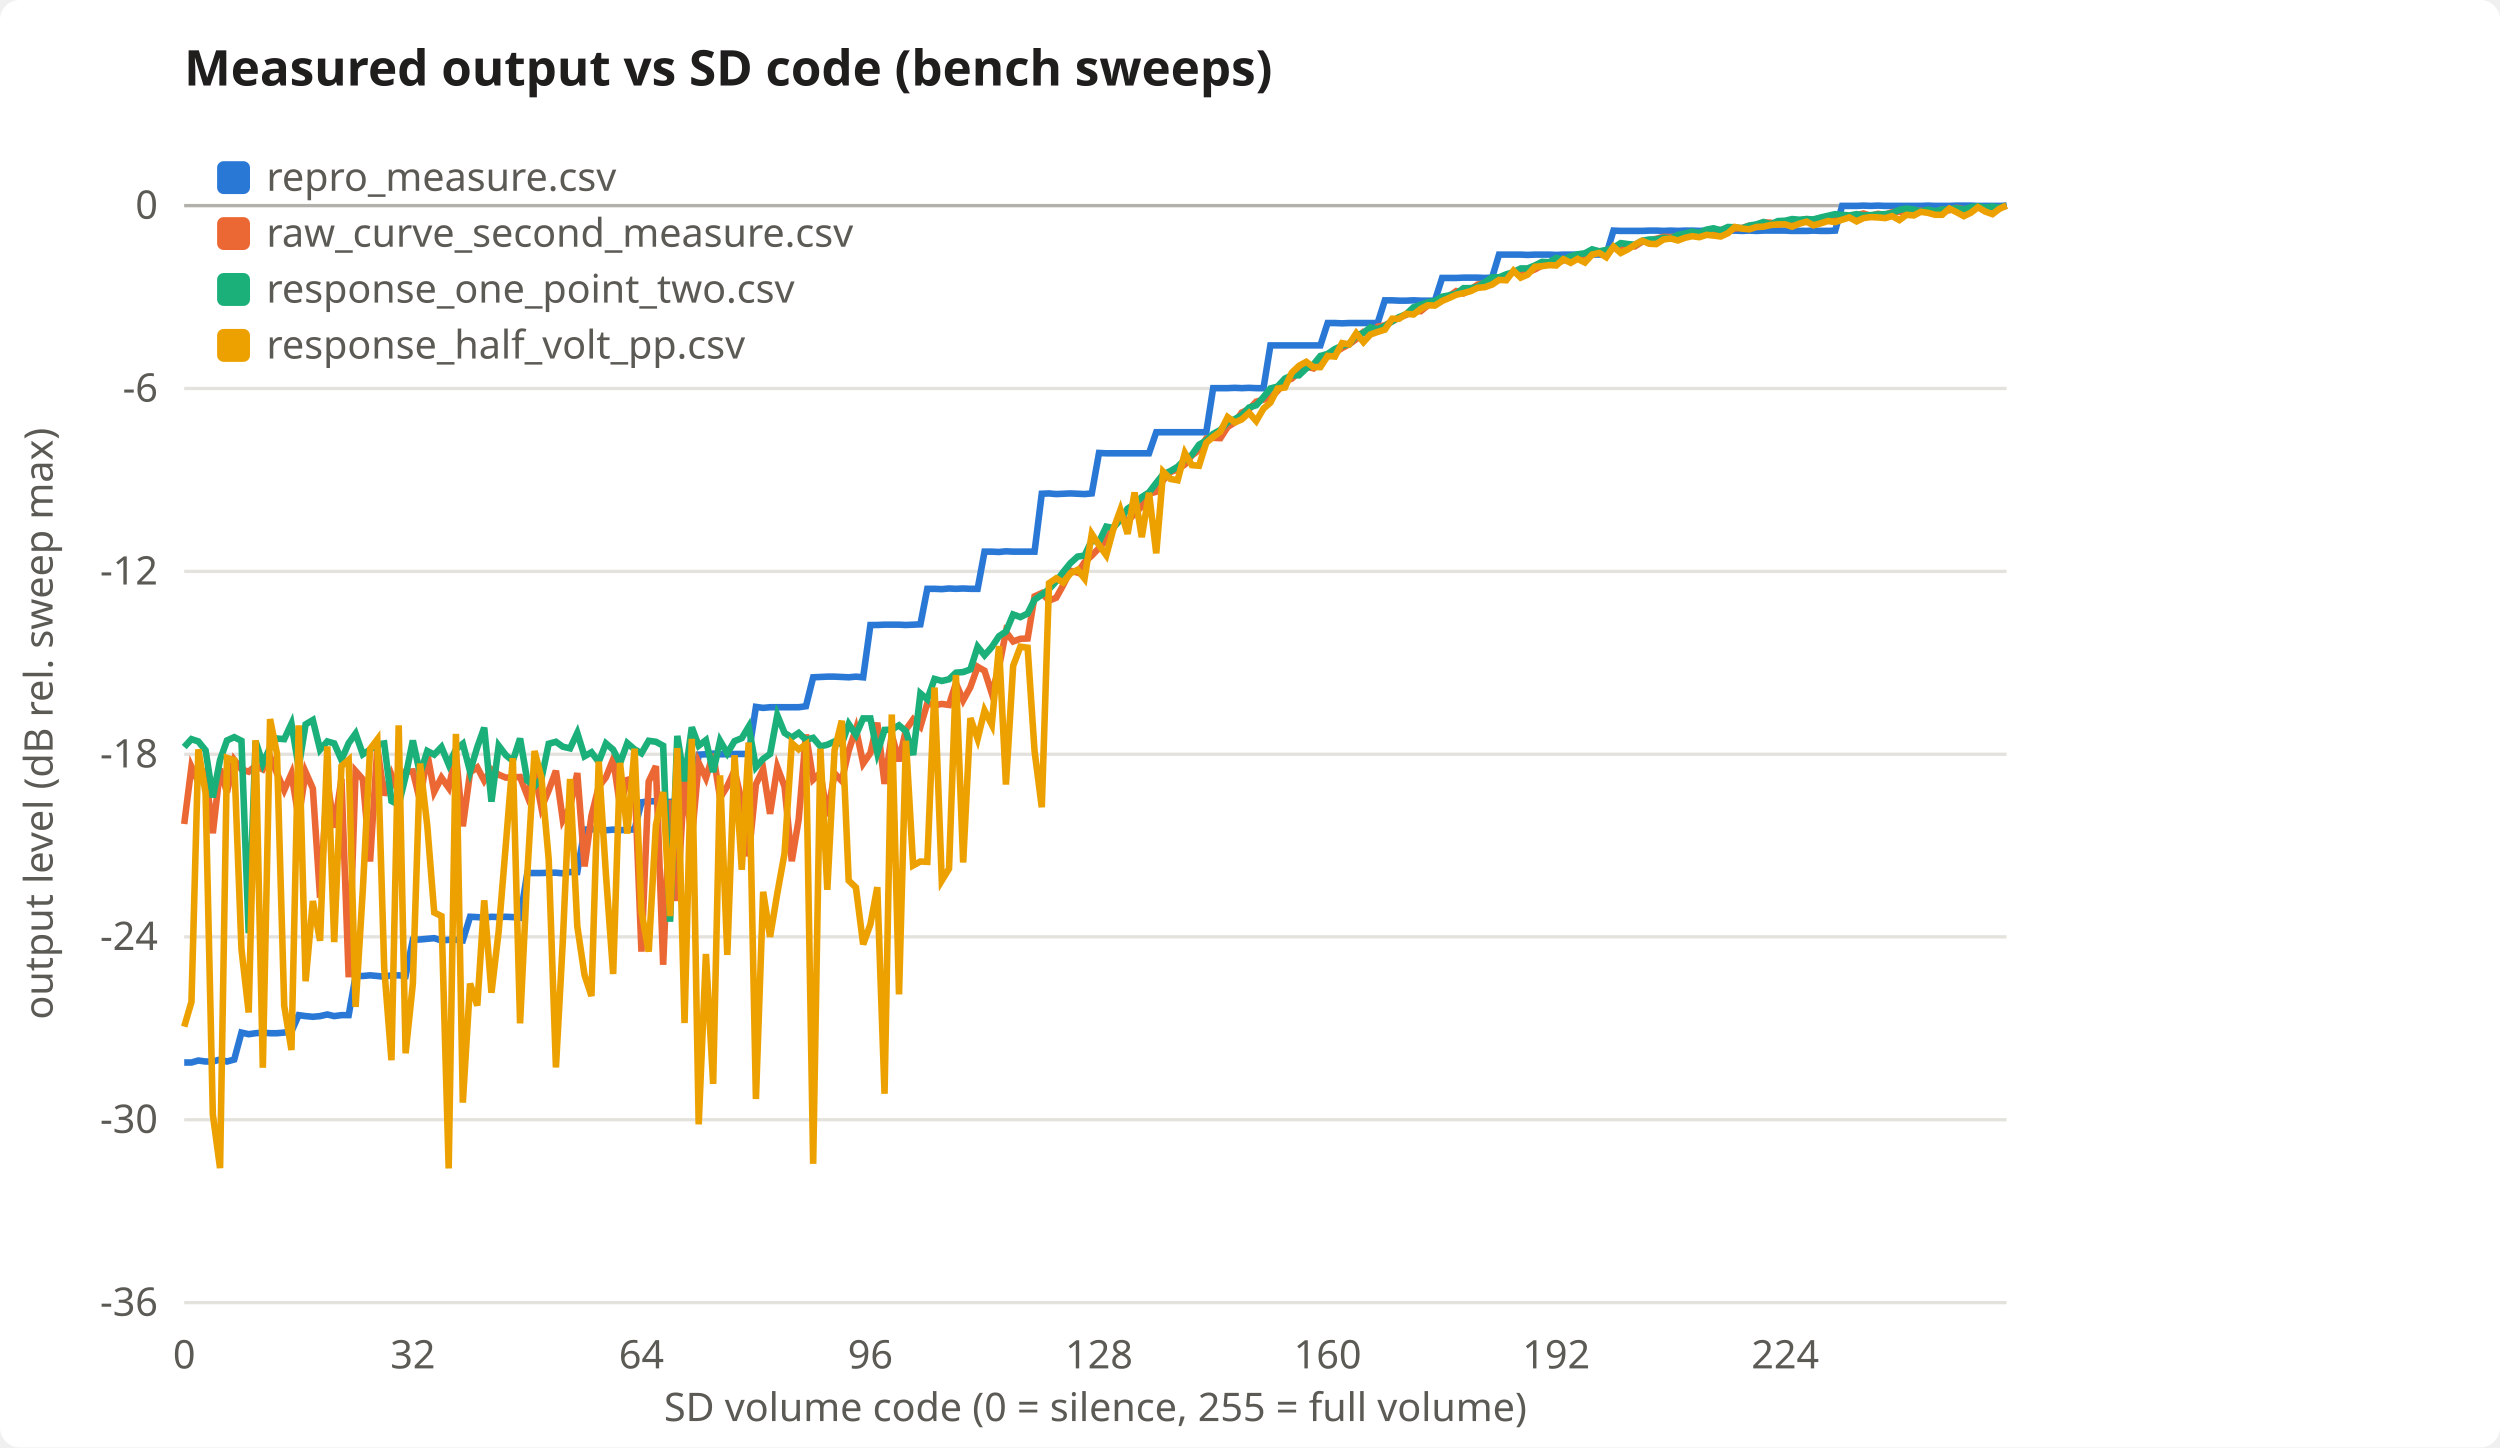
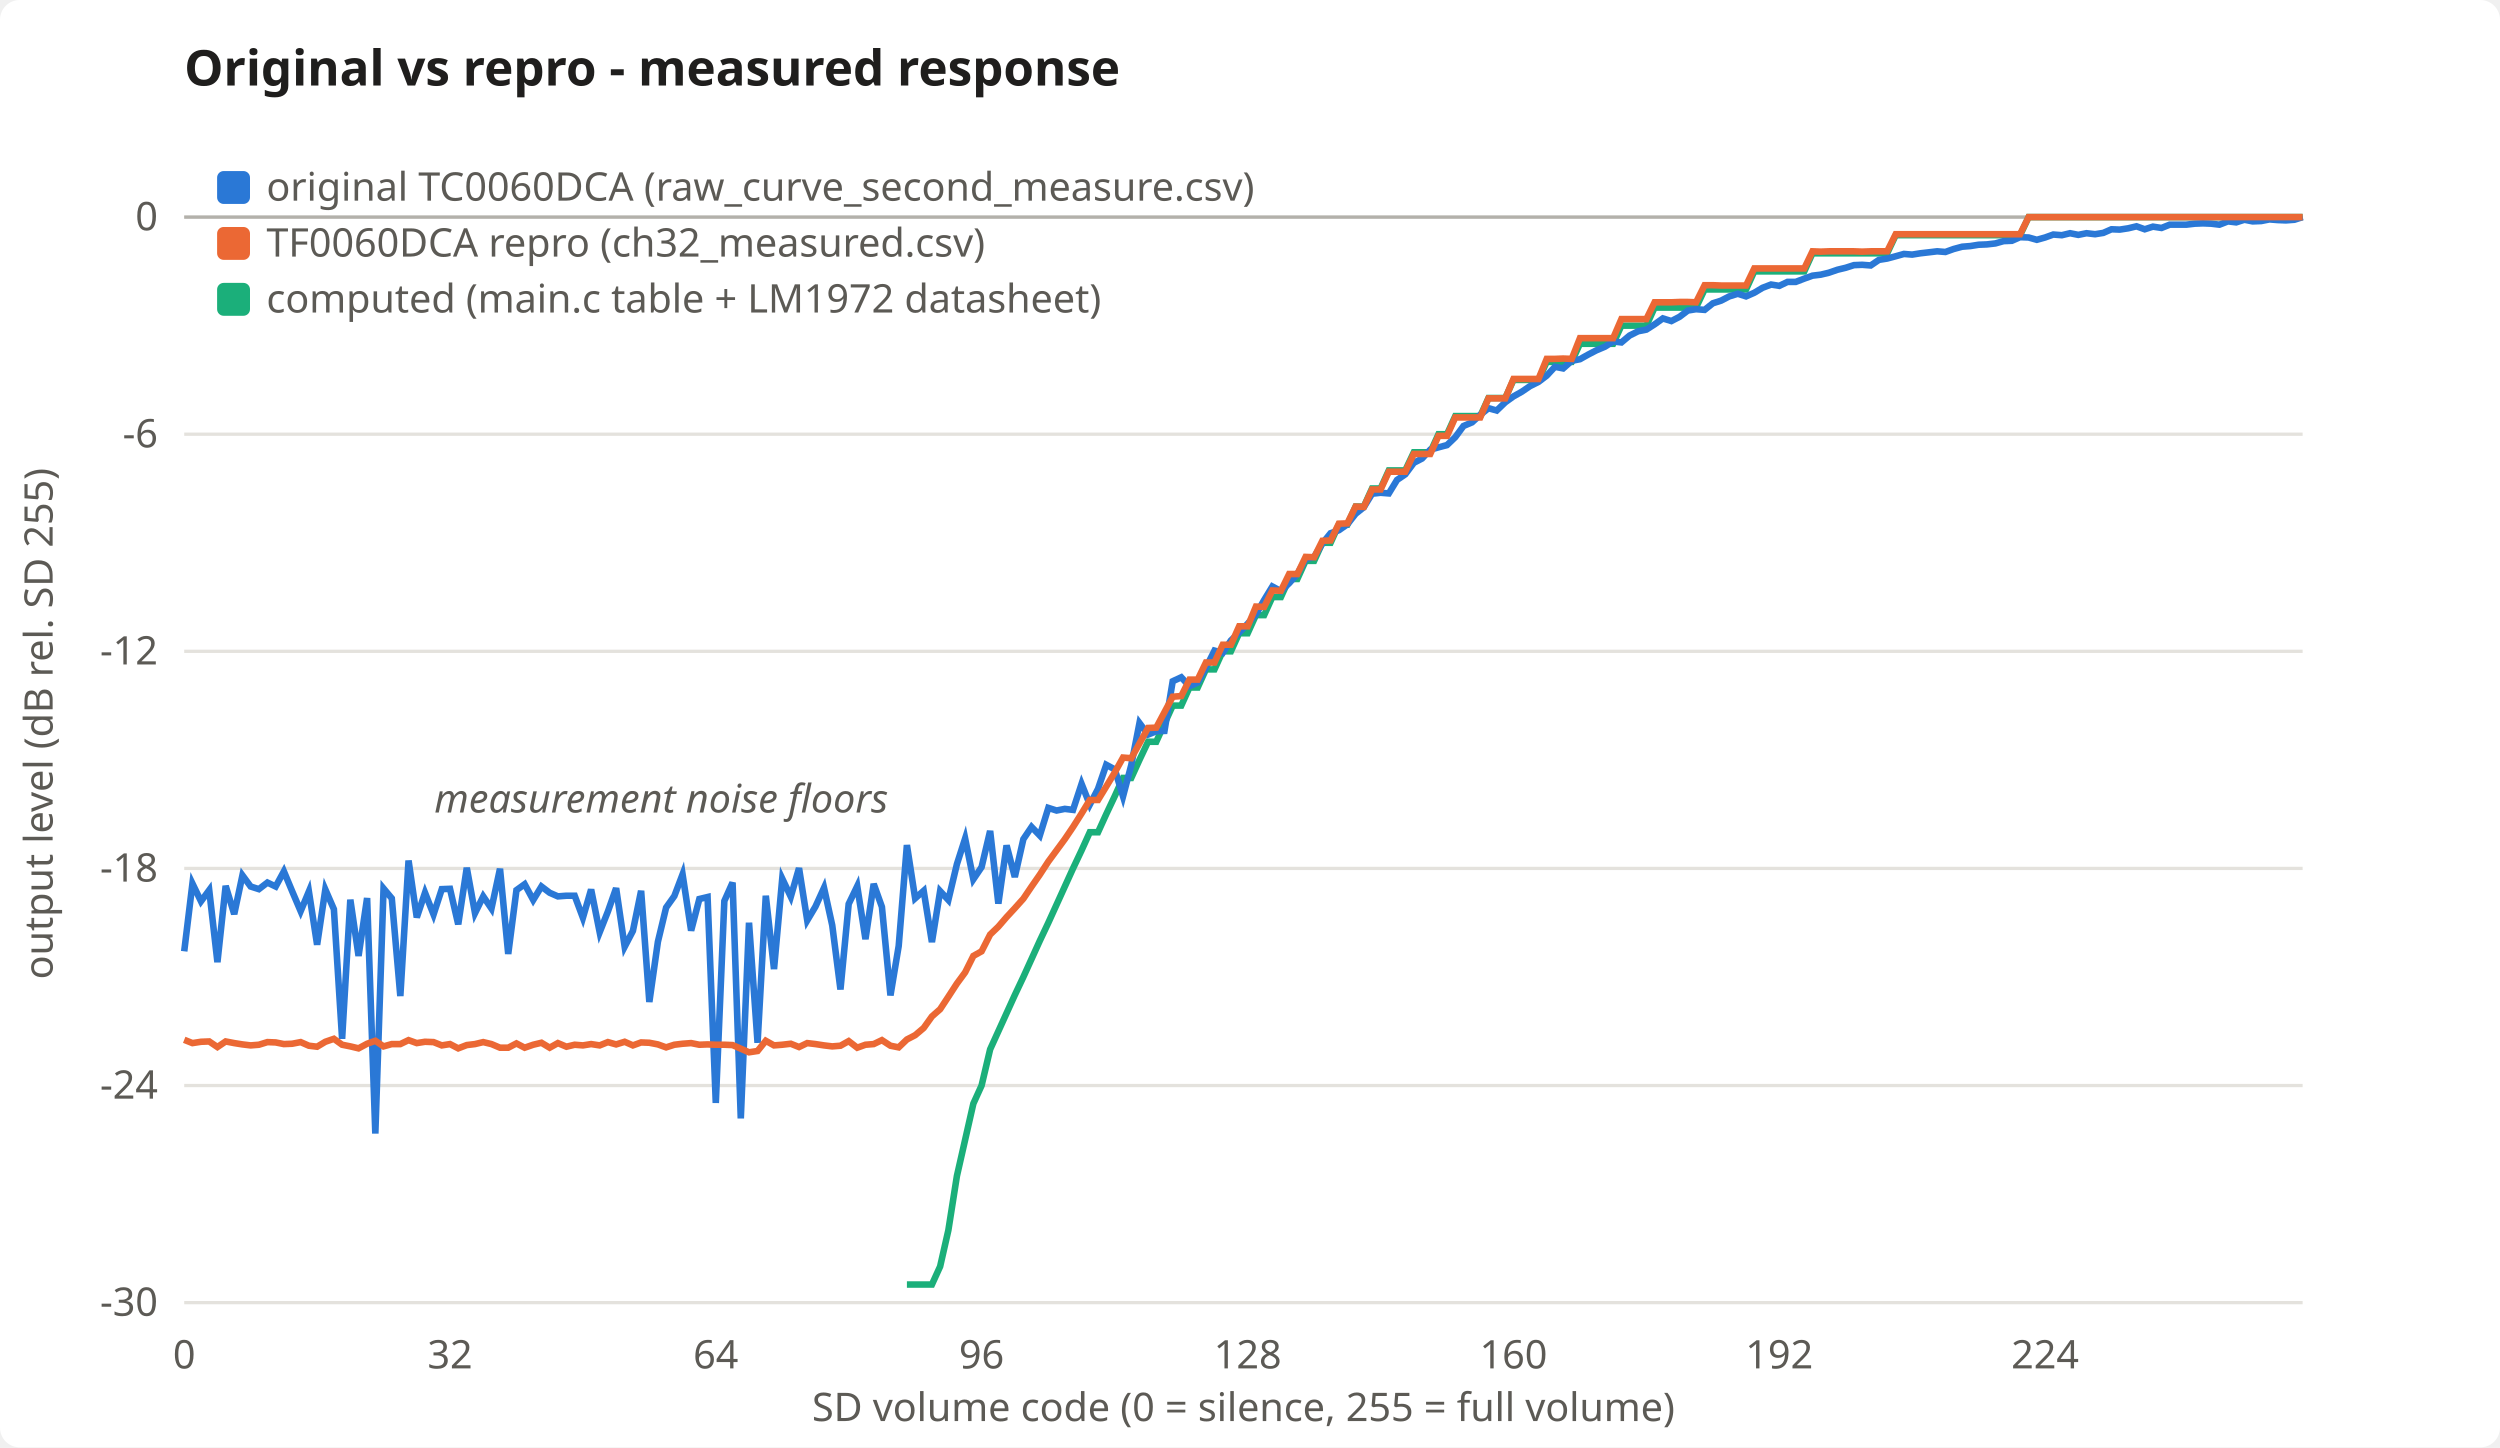
- <svg xmlns="http://www.w3.org/2000/svg" width="760" height="440" viewBox="0 0 760 440" role="img" aria-label="Measured output level versus SD volume code for four bench sweeps, each normalized to its own maximum">
+ <svg xmlns="http://www.w3.org/2000/svg" width="760" height="440" viewBox="0 0 760 440" role="img" aria-label="Original TC0060DCA and TF0060DCA repro measured responses versus SD code, with the computed firmware curve for reference">
  <style>
 .bg{fill:#ffffff} .t1{fill:#1f1e1d;font:600 15px system-ui,sans-serif}
 .t2{fill:#5c5a55;font:12px system-ui,sans-serif} .t3{fill:#5c5a55;font:italic 12px system-ui,sans-serif}
 .g{stroke:#e4e2dd;stroke-width:1} .ax{stroke:#b3b1ab;stroke-width:1}
-  .s1{stroke:#2a78d6} .s2{stroke:#eb6834} .s3{stroke:#1baf7a} .s4{stroke:#eda100}
-  .l1{fill:#2a78d6} .l2{fill:#eb6834} .l3{fill:#1baf7a} .l4{fill:#eda100}
-  .dl{font:600 12px system-ui,sans-serif}
+  .s1{stroke:#2a78d6} .s2{stroke:#eb6834} .s3{stroke:#1baf7a}
+  .l1{fill:#2a78d6} .l2{fill:#eb6834} .l3{fill:#1baf7a}
 @media (prefers-color-scheme: dark){
  .bg{fill:#1a1a19} .t1{fill:#ffffff} .t2,.t3{fill:#c3c2b7}
  .g{stroke:#33322f} .ax{stroke:#5c5a55}
-   .s1{stroke:#3987e5} .s2{stroke:#d95926} .s3{stroke:#199e70} .s4{stroke:#c98500}
-   .l1{fill:#3987e5} .l2{fill:#d95926} .l3{fill:#199e70} .l4{fill:#c98500}
+   .s1{stroke:#3987e5} .s2{stroke:#d95926} .s3{stroke:#199e70}
+   .l1{fill:#3987e5} .l2{fill:#d95926} .l3{fill:#199e70}
 }
</style>
  <rect class="bg" width="760" height="440" rx="6" />
-   <text class="t1" x="56" y="26">Measured output vs SD code (bench sweeps)</text>
-   <line class="g" x1="56" x2="610" y1="62.5" y2="62.5" />
-   <line class="g" x1="56" x2="610" y1="118.1" y2="118.1" />
-   <line class="g" x1="56" x2="610" y1="173.7" y2="173.7" />
-   <line class="g" x1="56" x2="610" y1="229.3" y2="229.3" />
-   <line class="g" x1="56" x2="610" y1="284.8" y2="284.8" />
-   <line class="g" x1="56" x2="610" y1="340.4" y2="340.4" />
-   <line class="g" x1="56" x2="610" y1="396.0" y2="396.0" />
-   <line class="ax" x1="56" x2="610" y1="62.5" y2="62.5" />
-   <text class="t2" x="48" y="66.5" text-anchor="end">0</text>
-   <text class="t2" x="48" y="122.1" text-anchor="end">-6</text>
-   <text class="t2" x="48" y="177.7" text-anchor="end">-12</text>
-   <text class="t2" x="48" y="233.3" text-anchor="end">-18</text>
-   <text class="t2" x="48" y="288.8" text-anchor="end">-24</text>
-   <text class="t2" x="48" y="344.4" text-anchor="end">-30</text>
-   <text class="t2" x="48" y="400.0" text-anchor="end">-36</text>
+   <text class="t1" x="56" y="26">Original vs repro - measured response</text>
+   <line class="g" x1="56" x2="700" y1="66.0" y2="66.0" />
+   <line class="g" x1="56" x2="700" y1="132.0" y2="132.0" />
+   <line class="g" x1="56" x2="700" y1="198.0" y2="198.0" />
+   <line class="g" x1="56" x2="700" y1="264.0" y2="264.0" />
+   <line class="g" x1="56" x2="700" y1="330.0" y2="330.0" />
+   <line class="g" x1="56" x2="700" y1="396.0" y2="396.0" />
+   <line class="ax" x1="56" x2="700" y1="66.0" y2="66.0" />
+   <text class="t2" x="48" y="70.0" text-anchor="end">0</text>
+   <text class="t2" x="48" y="136.0" text-anchor="end">-6</text>
+   <text class="t2" x="48" y="202.0" text-anchor="end">-12</text>
+   <text class="t2" x="48" y="268.0" text-anchor="end">-18</text>
+   <text class="t2" x="48" y="334.0" text-anchor="end">-24</text>
+   <text class="t2" x="48" y="400.0" text-anchor="end">-30</text>
  <text class="t2" x="56.0" y="416" text-anchor="middle">0</text>
-   <text class="t2" x="125.5" y="416" text-anchor="middle">32</text>
-   <text class="t2" x="195.0" y="416" text-anchor="middle">64</text>
-   <text class="t2" x="264.6" y="416" text-anchor="middle">96</text>
-   <text class="t2" x="334.1" y="416" text-anchor="middle">128</text>
-   <text class="t2" x="403.6" y="416" text-anchor="middle">160</text>
-   <text class="t2" x="473.1" y="416" text-anchor="middle">192</text>
-   <text class="t2" x="542.7" y="416" text-anchor="middle">224</text>
-   <text class="t2" x="333" y="432" text-anchor="middle">SD volume code (0 = silence, 255 = full volume)</text>
-   <text class="t2" transform="rotate(-90 16 220)" x="16" y="220" text-anchor="middle">output level (dB rel. sweep max)</text>
-   <path d="M56.0,323.0 L58.2,323.0 L60.3,322.4 L62.5,322.7 L64.7,322.7 L66.9,322.1 L69.0,322.7 L71.2,322.1 L73.4,313.9 L75.6,314.4 L77.7,314.1 L79.9,313.9 L82.1,314.1 L84.2,314.1 L86.4,313.9 L88.6,313.6 L90.8,308.6 L92.9,308.9 L95.1,309.1 L97.3,308.9 L99.5,308.4 L101.6,308.9 L103.8,308.6 L106.0,308.6 L108.1,296.7 L110.3,296.7 L112.5,296.5 L114.7,296.7 L116.8,296.9 L119.0,296.5 L121.2,296.5 L123.3,296.7 L125.5,285.7 L127.7,285.6 L129.9,285.4 L132.0,285.2 L134.2,285.9 L136.4,285.7 L138.6,285.7 L140.7,285.9 L142.9,278.7 L145.1,278.8 L147.2,279.0 L149.4,278.7 L151.6,278.8 L153.8,278.7 L155.9,278.8 L158.1,279.0 L160.3,265.4 L162.5,265.4 L164.6,265.4 L166.8,265.3 L169.0,265.3 L171.1,265.5 L173.3,265.1 L175.5,265.1 L177.7,252.2 L179.8,252.1 L182.0,252.1 L184.2,252.4 L186.4,252.2 L188.5,252.4 L190.7,252.2 L192.9,252.2 L195.0,243.9 L197.2,243.6 L199.4,243.6 L201.6,243.7 L203.7,243.8 L205.9,243.5 L208.1,243.7 L210.3,243.6 L212.4,229.4 L214.6,229.3 L216.8,229.1 L218.9,229.3 L221.1,229.3 L223.3,229.2 L225.5,229.2 L227.6,229.2 L229.8,214.9 L232.0,215.2 L234.1,215.0 L236.3,215.0 L238.5,215.0 L240.7,215.0 L242.8,215.0 L245.0,214.7 L247.2,205.9 L249.4,205.8 L251.5,205.7 L253.7,205.7 L255.9,205.8 L258.0,205.9 L260.2,205.7 L262.4,205.9 L264.6,190.0 L266.7,190.0 L268.9,189.9 L271.1,189.9 L273.3,189.9 L275.4,190.0 L277.6,189.9 L279.8,189.8 L281.9,179.0 L284.1,179.0 L286.3,179.1 L288.5,178.9 L290.6,179.0 L292.8,178.9 L295.0,179.0 L297.2,179.0 L299.3,167.7 L301.5,167.7 L303.7,167.8 L305.8,167.6 L308.0,167.7 L310.2,167.7 L312.4,167.7 L314.5,167.7 L316.7,150.1 L318.9,150.0 L321.1,150.2 L323.2,150.1 L325.4,150.0 L327.6,150.1 L329.7,150.2 L331.9,150.0 L334.1,137.7 L336.3,137.8 L338.4,137.8 L340.6,137.8 L342.8,137.8 L344.9,137.8 L347.1,137.8 L349.3,137.8 L351.5,131.4 L353.6,131.4 L355.8,131.4 L358.0,131.4 L360.2,131.4 L362.3,131.4 L364.5,131.4 L366.7,131.4 L368.8,118.0 L371.0,118.0 L373.2,118.0 L375.4,117.9 L377.5,118.0 L379.7,117.9 L381.9,118.0 L384.1,118.0 L386.2,105.0 L388.4,105.0 L390.6,105.0 L392.7,105.0 L394.9,105.0 L397.1,105.0 L399.3,105.0 L401.4,105.0 L403.6,98.2 L405.8,98.2 L408.0,98.3 L410.1,98.2 L412.3,98.2 L414.5,98.2 L416.6,98.2 L418.8,98.2 L421.0,91.3 L423.2,91.3 L425.3,91.4 L427.5,91.4 L429.7,91.3 L431.9,91.4 L434.0,91.4 L436.2,91.4 L438.4,84.5 L440.5,84.5 L442.7,84.5 L444.9,84.4 L447.1,84.4 L449.2,84.4 L451.4,84.5 L453.6,84.4 L455.7,77.4 L457.9,77.4 L460.1,77.4 L462.3,77.4 L464.4,77.5 L466.6,77.4 L468.8,77.4 L471.0,77.4 L473.1,77.5 L475.3,77.4 L477.5,77.4 L479.6,77.4 L481.8,77.4 L484.0,77.4 L486.2,77.4 L488.3,77.4 L490.5,70.1 L492.7,70.2 L494.9,70.2 L497.0,70.2 L499.2,70.2 L501.4,70.1 L503.5,70.1 L505.7,70.2 L507.9,70.1 L510.1,70.2 L512.2,70.1 L514.4,70.1 L516.6,70.2 L518.8,70.1 L520.9,70.2 L523.1,70.1 L525.3,70.2 L527.4,70.1 L529.6,70.2 L531.8,70.1 L534.0,70.2 L536.1,70.1 L538.3,70.1 L540.5,70.1 L542.7,70.1 L544.8,70.2 L547.0,70.2 L549.2,70.2 L551.3,70.1 L553.5,70.2 L555.7,70.2 L557.9,70.1 L560.0,62.6 L562.2,62.6 L564.4,62.6 L566.5,62.5 L568.7,62.6 L570.9,62.5 L573.1,62.6 L575.2,62.6 L577.4,62.6 L579.6,62.6 L581.8,62.6 L583.9,62.6 L586.1,62.5 L588.3,62.6 L590.4,62.6 L592.6,62.6 L594.8,62.5 L597.0,62.5 L599.1,62.5 L601.3,62.6 L603.5,62.6 L605.7,62.6 L607.8,62.6 L610.0,62.5" fill="none" class="s1" stroke-width="2" />
-   <path d="M56.0,250.5 L58.2,233.1 L60.3,237.7 L62.5,234.8 L64.7,253.3 L66.9,233.7 L69.0,240.9 L71.2,231.0 L73.4,233.9 L75.6,234.6 L77.7,232.8 L79.9,233.9 L82.1,230.0 L84.2,235.1 L86.4,240.2 L88.6,235.2 L90.8,248.8 L92.9,234.7 L95.1,239.7 L97.3,272.9 L99.5,237.3 L101.6,251.6 L103.8,236.8 L106.0,297.1 L108.1,234.4 L110.3,236.9 L112.5,261.9 L114.7,227.3 L116.8,241.8 L119.0,235.5 L121.2,241.1 L123.3,234.6 L125.5,234.5 L127.7,243.5 L129.9,229.1 L132.0,240.7 L134.2,236.4 L136.4,239.5 L138.6,229.4 L140.7,251.2 L142.9,234.8 L145.1,233.3 L147.2,237.3 L149.4,233.9 L151.6,235.5 L153.8,236.4 L155.9,236.3 L158.1,236.2 L160.3,241.9 L162.5,234.7 L164.6,245.6 L166.8,240.3 L169.0,234.3 L171.1,249.3 L173.3,245.3 L175.5,235.0 L177.7,263.4 L179.8,248.0 L182.0,239.2 L184.2,236.3 L186.4,230.8 L188.5,245.1 L190.7,237.1 L192.9,236.5 L195.0,289.3 L197.2,237.6 L199.4,232.9 L201.6,293.3 L203.7,243.2 L205.9,273.9 L208.1,236.2 L210.3,255.1 L212.4,231.9 L214.6,236.5 L216.8,229.2 L218.9,242.6 L221.1,239.0 L223.3,234.2 L225.5,243.8 L227.6,260.3 L229.8,238.4 L232.0,233.8 L234.1,247.4 L236.3,233.2 L238.5,239.1 L240.7,261.8 L242.8,249.1 L245.0,223.3 L247.2,237.0 L249.4,235.0 L251.5,248.1 L253.7,235.1 L255.9,237.4 L258.0,228.2 L260.2,221.6 L262.4,232.1 L264.6,228.9 L266.7,219.7 L268.9,238.3 L271.1,223.4 L273.3,231.4 L275.4,221.8 L277.6,218.7 L279.8,220.9 L281.9,213.8 L284.1,214.4 L286.3,214.0 L288.5,214.3 L290.6,207.7 L292.8,212.9 L295.0,208.9 L297.2,202.7 L299.3,203.9 L301.5,210.8 L303.7,202.8 L305.8,192.1 L308.0,195.0 L310.2,194.2 L312.4,194.1 L314.5,181.3 L316.7,180.3 L318.9,182.6 L321.1,181.7 L323.2,177.9 L325.4,173.5 L327.6,174.1 L329.7,170.9 L331.9,168.9 L334.1,166.6 L336.3,164.2 L338.4,160.6 L340.6,157.1 L342.8,158.3 L344.9,156.3 L347.1,153.9 L349.3,150.1 L351.5,149.5 L353.6,146.0 L355.8,143.5 L358.0,142.7 L360.2,141.2 L362.3,138.5 L364.5,136.8 L366.7,133.3 L368.8,133.1 L371.0,133.2 L373.2,129.8 L375.4,128.4 L377.5,125.4 L379.7,124.4 L381.9,122.1 L384.1,121.5 L386.2,120.9 L388.4,118.8 L390.6,116.0 L392.7,115.1 L394.9,113.1 L397.1,111.4 L399.3,112.0 L401.4,110.0 L403.6,108.4 L405.8,107.2 L408.0,105.8 L410.1,104.7 L412.3,103.1 L414.5,100.9 L416.6,101.3 L418.8,99.3 L421.0,98.9 L423.2,97.7 L425.3,96.6 L427.5,95.7 L429.7,94.4 L431.9,94.6 L434.0,92.9 L436.2,91.8 L438.4,91.3 L440.5,90.0 L442.7,88.5 L444.9,89.2 L447.1,88.0 L449.2,86.5 L451.4,86.1 L453.6,86.3 L455.7,84.6 L457.9,83.9 L460.1,82.8 L462.3,82.2 L464.4,82.8 L466.6,81.9 L468.8,80.7 L471.0,79.8 L473.1,80.1 L475.3,79.1 L477.5,79.2 L479.6,78.3 L481.8,77.5 L484.0,77.3 L486.2,76.7 L488.3,76.0 L490.5,75.5 L492.7,74.9 L494.9,74.8 L497.0,74.9 L499.2,73.5 L501.4,73.1 L503.5,72.6 L505.7,72.0 L507.9,72.1 L510.1,71.8 L512.2,71.5 L514.4,71.3 L516.6,71.5 L518.8,70.7 L520.9,70.1 L523.1,69.9 L525.3,69.6 L527.4,69.5 L529.6,69.3 L531.8,68.6 L534.0,68.6 L536.1,67.6 L538.3,67.7 L540.5,68.3 L542.7,67.8 L544.8,67.0 L547.0,67.2 L549.2,66.6 L551.3,67.1 L553.5,66.7 L555.7,66.9 L557.9,66.5 L560.0,65.6 L562.2,65.7 L564.4,65.4 L566.5,64.9 L568.7,65.6 L570.9,65.0 L573.1,65.3 L575.2,64.5 L577.4,64.4 L579.6,64.5 L581.8,64.2 L583.9,64.1 L586.1,64.2 L588.3,64.5 L590.4,63.7 L592.6,63.9 L594.8,63.2 L597.0,63.6 L599.1,63.6 L601.3,63.1 L603.5,63.3 L605.7,63.4 L607.8,63.2 L610.0,62.5" fill="none" class="s2" stroke-width="2" />
-   <path d="M56.0,227.1 L58.2,224.7 L60.3,225.4 L62.5,228.1 L64.7,242.4 L66.9,231.0 L69.0,225.1 L71.2,224.1 L73.4,225.2 L75.6,283.7 L77.7,225.3 L79.9,232.2 L82.1,227.2 L84.2,224.5 L86.4,224.7 L88.6,220.0 L90.8,233.3 L92.9,220.2 L95.1,218.9 L97.3,227.9 L99.5,225.4 L101.6,226.0 L103.8,231.0 L106.0,225.9 L108.1,223.0 L110.3,229.3 L112.5,227.9 L114.7,226.3 L116.8,226.0 L119.0,243.5 L121.2,244.7 L123.3,236.0 L125.5,225.1 L127.7,235.3 L129.9,228.3 L132.0,229.4 L134.2,227.1 L136.4,232.4 L138.6,227.8 L140.7,226.1 L142.9,234.5 L145.1,227.1 L147.2,221.2 L149.4,243.7 L151.6,226.7 L153.8,229.6 L155.9,231.3 L158.1,224.5 L160.3,237.3 L162.5,239.0 L164.6,236.7 L166.8,226.1 L169.0,225.5 L171.1,227.0 L173.3,227.5 L175.5,222.8 L177.7,229.9 L179.8,228.7 L182.0,231.6 L184.2,226.0 L186.4,227.9 L188.5,232.0 L190.7,225.9 L192.9,227.8 L195.0,229.0 L197.2,225.2 L199.4,225.5 L201.6,226.7 L203.7,280.2 L205.9,223.7 L208.1,237.5 L210.3,221.1 L212.4,226.7 L214.6,225.0 L216.8,234.7 L218.9,225.2 L221.1,229.0 L223.3,225.3 L225.5,224.4 L227.6,220.9 L229.8,233.2 L232.0,230.7 L234.1,229.2 L236.3,217.4 L238.5,222.8 L240.7,224.2 L242.8,222.8 L245.0,224.9 L247.2,224.3 L249.4,226.9 L251.5,226.4 L253.7,225.4 L255.9,226.2 L258.0,220.1 L260.2,223.4 L262.4,218.4 L264.6,218.4 L266.7,228.8 L268.9,221.9 L271.1,221.8 L273.3,220.5 L275.4,222.3 L277.6,229.5 L279.8,210.8 L281.9,212.6 L284.1,206.4 L286.3,207.0 L288.5,206.5 L290.6,204.5 L292.8,204.3 L295.0,203.5 L297.2,196.6 L299.3,199.2 L301.5,196.7 L303.7,193.4 L305.8,192.0 L308.0,186.8 L310.2,187.6 L312.4,186.5 L314.5,182.3 L316.7,180.8 L318.9,179.1 L321.1,176.7 L323.2,173.9 L325.4,171.2 L327.6,169.2 L329.7,168.9 L331.9,164.3 L334.1,164.7 L336.3,160.1 L338.4,160.5 L340.6,158.0 L342.8,154.6 L344.9,153.3 L347.1,151.1 L349.3,149.7 L351.5,146.8 L353.6,144.2 L355.8,143.2 L358.0,141.9 L360.2,139.7 L362.3,138.3 L364.5,135.2 L366.7,133.9 L368.8,131.9 L371.0,130.7 L373.2,128.3 L375.4,127.4 L377.5,126.2 L379.7,123.9 L381.9,123.2 L384.1,120.7 L386.2,118.1 L388.4,117.5 L390.6,115.1 L392.7,114.1 L394.9,114.1 L397.1,112.0 L399.3,110.8 L401.4,108.2 L403.6,107.6 L405.8,106.1 L408.0,105.1 L410.1,104.6 L412.3,102.0 L414.5,101.2 L416.6,99.5 L418.8,100.1 L421.0,99.1 L423.2,97.7 L425.3,96.4 L427.5,95.5 L429.7,93.4 L431.9,92.7 L434.0,91.9 L436.2,91.5 L438.4,90.2 L440.5,89.8 L442.7,89.3 L444.9,87.6 L447.1,87.6 L449.2,87.2 L451.4,85.8 L453.6,84.3 L455.7,84.3 L457.9,83.4 L460.1,82.7 L462.3,81.6 L464.4,81.6 L466.6,80.7 L468.8,79.6 L471.0,79.7 L473.1,78.4 L475.3,79.0 L477.5,77.9 L479.6,77.3 L481.8,77.0 L484.0,75.8 L486.2,76.4 L488.3,76.0 L490.5,75.3 L492.7,73.9 L494.9,74.2 L497.0,74.4 L499.2,73.2 L501.4,72.8 L503.5,72.8 L505.7,72.3 L507.9,72.5 L510.1,71.4 L512.2,71.0 L514.4,70.4 L516.6,70.8 L518.8,69.8 L520.9,69.4 L523.1,70.0 L525.3,69.0 L527.4,69.1 L529.6,69.4 L531.8,68.6 L534.0,68.2 L536.1,67.5 L538.3,68.2 L540.5,67.2 L542.7,67.1 L544.8,66.6 L547.0,66.8 L549.2,66.6 L551.3,66.7 L553.5,66.1 L555.7,65.6 L557.9,65.1 L560.0,65.3 L562.2,65.5 L564.4,65.1 L566.5,65.5 L568.7,65.4 L570.9,65.2 L573.1,65.1 L575.2,64.8 L577.4,63.8 L579.6,63.4 L581.8,63.7 L583.9,64.3 L586.1,63.7 L588.3,64.2 L590.4,63.7 L592.6,63.6 L594.8,63.3 L597.0,63.7 L599.1,63.0 L601.3,62.7 L603.5,63.1 L605.7,62.8 L607.8,63.2 L610.0,62.5" fill="none" class="s3" stroke-width="2" />
-   <path d="M56.0,312.1 L58.2,304.6 L60.3,227.8 L62.5,241.2 L64.7,338.8 L66.9,355.1 L69.0,230.4 L71.2,231.1 L73.4,288.5 L75.6,307.8 L77.7,225.0 L79.9,324.6 L82.1,218.6 L84.2,229.1 L86.4,305.7 L88.6,319.2 L90.8,220.5 L92.9,298.3 L95.1,273.9 L97.3,286.0 L99.5,226.9 L101.6,286.4 L103.8,232.9 L106.0,231.0 L108.1,306.1 L110.3,270.5 L112.5,227.7 L114.7,224.8 L116.8,294.3 L119.0,322.3 L121.2,220.5 L123.3,320.2 L125.5,299.1 L127.7,232.1 L129.9,251.1 L132.0,277.4 L134.2,278.5 L136.4,355.2 L138.6,223.1 L140.7,335.2 L142.9,299.0 L145.1,305.7 L147.2,273.7 L149.4,301.8 L151.6,283.1 L153.8,256.4 L155.9,230.5 L158.1,311.1 L160.3,265.8 L162.5,228.3 L164.6,236.5 L166.8,261.2 L169.0,324.5 L171.1,286.0 L173.3,236.8 L175.5,281.6 L177.7,296.4 L179.8,302.8 L182.0,231.5 L184.2,265.8 L186.4,296.1 L188.5,231.9 L190.7,253.4 L192.9,227.6 L195.0,277.1 L197.2,289.3 L199.4,250.8 L201.6,240.8 L203.7,278.5 L205.9,227.4 L208.1,311.0 L210.3,224.6 L212.4,341.8 L214.6,290.0 L216.8,329.5 L218.9,235.7 L221.1,290.3 L223.3,229.6 L225.5,264.4 L227.6,225.7 L229.8,334.1 L232.0,271.1 L234.1,284.8 L236.3,271.6 L238.5,259.4 L240.7,225.9 L242.8,227.8 L245.0,226.3 L247.2,353.8 L249.4,227.6 L251.5,270.5 L253.7,228.1 L255.9,219.1 L258.0,267.7 L260.2,269.8 L262.4,287.1 L264.6,281.0 L266.7,269.7 L268.9,332.5 L271.1,217.2 L273.3,302.3 L275.4,225.2 L277.6,263.1 L279.8,261.9 L281.9,262.0 L284.1,209.0 L286.3,267.7 L288.5,264.1 L290.6,205.2 L292.8,262.2 L295.0,218.3 L297.2,224.6 L299.3,216.0 L301.5,220.3 L303.7,196.4 L305.8,238.5 L308.0,202.4 L310.2,196.6 L312.4,196.9 L314.5,228.3 L316.7,245.4 L318.9,177.3 L321.1,175.8 L323.2,177.1 L325.4,174.3 L327.6,173.2 L329.7,175.9 L331.9,162.3 L334.1,165.7 L336.3,168.8 L338.4,161.1 L340.6,155.0 L342.8,162.3 L344.9,149.7 L347.1,163.3 L349.3,149.8 L351.5,168.2 L353.6,143.4 L355.8,145.6 L358.0,146.0 L360.2,137.7 L362.3,141.4 L364.5,141.6 L366.7,134.6 L368.8,132.8 L371.0,131.2 L373.2,126.8 L375.4,128.4 L377.5,127.5 L379.7,125.5 L381.9,128.0 L384.1,124.2 L386.2,122.4 L388.4,118.1 L390.6,117.8 L392.7,113.3 L394.9,111.2 L397.1,110.0 L399.3,111.6 L401.4,111.6 L403.6,108.2 L405.8,108.4 L408.0,104.3 L410.1,104.7 L412.3,101.3 L414.5,104.0 L416.6,101.7 L418.8,100.9 L421.0,100.2 L423.2,96.9 L425.3,96.9 L427.5,95.4 L429.7,95.6 L431.9,93.9 L434.0,92.8 L436.2,92.9 L438.4,91.5 L440.5,90.6 L442.7,89.6 L444.9,89.1 L447.1,88.5 L449.2,87.5 L451.4,87.3 L453.6,86.5 L455.7,85.1 L457.9,85.2 L460.1,82.3 L462.3,84.4 L464.4,83.5 L466.6,81.1 L468.8,80.9 L471.0,80.6 L473.1,80.7 L475.3,78.8 L477.5,79.9 L479.6,78.7 L481.8,79.8 L484.0,77.4 L486.2,76.9 L488.3,78.2 L490.5,75.0 L492.7,76.9 L494.9,75.8 L497.0,74.4 L499.2,73.2 L501.4,74.1 L503.5,74.2 L505.7,72.8 L507.9,72.5 L510.1,73.1 L512.2,72.3 L514.4,71.8 L516.6,72.1 L518.8,71.4 L520.9,71.6 L523.1,71.9 L525.3,70.9 L527.4,69.0 L529.6,69.5 L531.8,69.7 L534.0,69.0 L536.1,68.9 L538.3,68.4 L540.5,68.2 L542.7,68.2 L544.8,68.9 L547.0,68.0 L549.2,67.4 L551.3,68.5 L553.5,67.9 L555.7,67.2 L557.9,67.5 L560.0,66.8 L562.2,66.1 L564.4,67.3 L566.5,66.3 L568.7,66.0 L570.9,66.1 L573.1,66.3 L575.2,65.7 L577.4,66.9 L579.6,65.3 L581.8,65.5 L583.9,64.4 L586.1,64.7 L588.3,65.3 L590.4,65.3 L592.6,63.4 L594.8,64.5 L597.0,65.7 L599.1,64.7 L601.3,63.0 L603.5,64.3 L605.7,65.1 L607.8,63.5 L610.0,62.5" fill="none" class="s4" stroke-width="2" />
-   <rect class="l1" x="66" y="49" width="10" height="10" rx="2" />
-   <text class="t2" x="81" y="58">repro_measure.csv</text>
-   <rect class="l2" x="66" y="66" width="10" height="10" rx="2" />
-   <text class="t2" x="81" y="75">raw_curve_second_measure.csv</text>
-   <rect class="l3" x="66" y="83" width="10" height="10" rx="2" />
-   <text class="t2" x="81" y="92">response_one_point_two.csv</text>
-   <rect class="l4" x="66" y="100" width="10" height="10" rx="2" />
-   <text class="t2" x="81" y="109">response_half_volt_pp.csv</text>
+   <text class="t2" x="136.8" y="416" text-anchor="middle">32</text>
+   <text class="t2" x="217.6" y="416" text-anchor="middle">64</text>
+   <text class="t2" x="298.4" y="416" text-anchor="middle">96</text>
+   <text class="t2" x="379.3" y="416" text-anchor="middle">128</text>
+   <text class="t2" x="460.1" y="416" text-anchor="middle">160</text>
+   <text class="t2" x="540.9" y="416" text-anchor="middle">192</text>
+   <text class="t2" x="621.7" y="416" text-anchor="middle">224</text>
+   <text class="t2" x="378" y="432" text-anchor="middle">SD volume code (0 = silence, 255 = full volume)</text>
+   <text class="t2" transform="rotate(-90 16 220)" x="16" y="220" text-anchor="middle">output level (dB rel. SD 255)</text>
+   <path d="M275.7,390.5 L278.2,390.5 L280.8,390.5 L283.3,390.5 L285.8,385.0 L288.3,374.0 L290.9,357.5 L293.4,346.5 L295.9,335.5 L298.4,330.0 L301.0,319.0 L303.5,313.5 L306.0,308.0 L308.5,302.5 L311.1,297.0 L313.6,291.5 L316.1,286.0 L318.7,280.5 L321.2,275.0 L323.7,269.5 L326.2,264.0 L328.8,258.5 L331.3,253.0 L333.8,253.0 L336.3,247.5 L338.9,242.0 L341.4,236.5 L343.9,236.5 L346.4,231.0 L349.0,225.5 L351.5,225.5 L354.0,220.0 L356.5,214.5 L359.1,214.5 L361.6,209.0 L364.1,209.0 L366.6,203.5 L369.2,203.5 L371.7,198.0 L374.2,198.0 L376.7,192.5 L379.3,192.5 L381.8,187.0 L384.3,187.0 L386.8,181.5 L389.4,181.5 L391.9,176.0 L394.4,176.0 L396.9,170.5 L399.5,170.5 L402.0,165.0 L404.5,165.0 L407.0,159.5 L409.6,159.5 L412.1,154.0 L414.6,154.0 L417.1,148.5 L419.7,148.5 L422.2,143.0 L424.7,143.0 L427.2,143.0 L429.8,137.5 L432.3,137.5 L434.8,137.5 L437.3,132.0 L439.9,132.0 L442.4,126.5 L444.9,126.5 L447.5,126.5 L450.0,126.5 L452.5,121.0 L455.0,121.0 L457.6,121.0 L460.1,115.5 L462.6,115.5 L465.1,115.5 L467.7,115.5 L470.2,110.0 L472.7,110.0 L475.2,110.0 L477.8,110.0 L480.3,104.5 L482.8,104.5 L485.3,104.5 L487.9,104.5 L490.4,104.5 L492.9,99.0 L495.4,99.0 L498.0,99.0 L500.5,99.0 L503.0,93.5 L505.5,93.5 L508.1,93.5 L510.6,93.5 L513.1,93.5 L515.6,93.5 L518.2,88.0 L520.7,88.0 L523.2,88.0 L525.7,88.0 L528.3,88.0 L530.8,88.0 L533.3,82.5 L535.8,82.5 L538.4,82.5 L540.9,82.5 L543.4,82.5 L545.9,82.5 L548.5,82.5 L551.0,77.0 L553.5,77.0 L556.0,77.0 L558.6,77.0 L561.1,77.0 L563.6,77.0 L566.1,77.0 L568.7,77.0 L571.2,77.0 L573.7,77.0 L576.3,71.5 L578.8,71.5 L581.3,71.5 L583.8,71.5 L586.4,71.5 L588.9,71.5 L591.4,71.5 L593.9,71.5 L596.5,71.5 L599.0,71.5 L601.5,71.5 L604.0,71.5 L606.6,71.5 L609.1,71.5 L611.6,71.5 L614.1,71.5 L616.7,66.0 L619.2,66.0 L621.7,66.0 L624.2,66.0 L626.8,66.0 L629.3,66.0 L631.8,66.0 L634.3,66.0 L636.9,66.0 L639.4,66.0 L641.9,66.0 L644.4,66.0 L647.0,66.0 L649.5,66.0 L652.0,66.0 L654.5,66.0 L657.1,66.0 L659.6,66.0 L662.1,66.0 L664.6,66.0 L667.2,66.0 L669.7,66.0 L672.2,66.0 L674.7,66.0 L677.3,66.0 L679.8,66.0 L682.3,66.0 L684.8,66.0 L687.4,66.0 L689.9,66.0 L692.4,66.0 L694.9,66.0 L697.5,66.0 L700.0,66.0" fill="none" class="s3" stroke-width="2" />
+   <path d="M56.0,289.2 L58.5,268.6 L61.1,274.0 L63.6,270.6 L66.1,292.5 L68.6,269.3 L71.2,277.9 L73.7,266.1 L76.2,269.5 L78.7,270.3 L81.3,268.3 L83.8,269.5 L86.3,264.9 L88.8,270.9 L91.4,277.0 L93.9,271.0 L96.4,287.2 L98.9,270.4 L101.5,276.4 L104.0,315.8 L106.5,273.5 L109.0,290.6 L111.6,273.0 L114.1,344.6 L116.6,270.1 L119.1,273.1 L121.7,302.8 L124.2,261.6 L126.7,278.9 L129.2,271.4 L131.8,278.0 L134.3,270.3 L136.8,270.2 L139.3,281.0 L141.9,263.8 L144.4,277.6 L146.9,272.5 L149.4,276.2 L152.0,264.1 L154.5,290.0 L157.0,270.6 L159.5,268.8 L162.1,273.6 L164.6,269.5 L167.1,271.4 L169.6,272.5 L172.2,272.3 L174.7,272.3 L177.2,279.0 L179.7,270.4 L182.3,283.4 L184.8,277.1 L187.3,270.0 L189.9,287.8 L192.4,283.0 L194.9,270.8 L197.4,304.6 L200.0,286.3 L202.5,275.9 L205.0,272.4 L207.5,265.8 L210.1,282.9 L212.6,273.3 L215.1,272.7 L217.6,335.3 L220.2,273.9 L222.7,268.3 L225.2,340.0 L227.7,280.5 L230.3,317.0 L232.8,272.3 L235.3,294.6 L237.8,267.1 L240.4,272.6 L242.9,263.9 L245.4,279.8 L247.9,275.6 L250.5,269.9 L253.0,281.3 L255.5,300.8 L258.0,274.8 L260.6,269.4 L263.1,285.5 L265.6,268.7 L268.1,275.7 L270.7,302.6 L273.2,287.6 L275.7,256.9 L278.2,273.1 L280.8,270.8 L283.3,286.4 L285.8,270.9 L288.3,273.6 L290.9,262.7 L293.4,254.9 L295.9,267.3 L298.4,263.6 L301.0,252.6 L303.5,274.7 L306.0,257.0 L308.5,266.6 L311.1,255.1 L313.6,251.4 L316.1,254.0 L318.7,245.6 L321.2,246.4 L323.7,245.9 L326.2,246.2 L328.8,238.3 L331.3,244.6 L333.8,239.8 L336.3,232.5 L338.9,233.9 L341.4,242.1 L343.9,232.6 L346.4,219.8 L349.0,223.3 L351.5,222.3 L354.0,222.2 L356.5,207.1 L359.1,205.9 L361.6,208.6 L364.1,207.5 L366.6,203.0 L369.2,197.8 L371.7,198.5 L374.2,194.7 L376.7,192.3 L379.3,189.6 L381.8,186.8 L384.3,182.4 L386.8,178.3 L389.4,179.7 L391.9,177.3 L394.4,174.5 L396.9,170.0 L399.5,169.3 L402.0,165.2 L404.5,162.1 L407.0,161.2 L409.6,159.4 L412.1,156.2 L414.6,154.2 L417.1,150.1 L419.7,149.8 L422.2,150.0 L424.7,145.9 L427.2,144.2 L429.8,140.7 L432.3,139.4 L434.8,136.7 L437.3,136.0 L439.9,135.3 L442.4,132.9 L444.9,129.5 L447.5,128.4 L450.0,126.1 L452.5,124.1 L455.0,124.8 L457.6,122.3 L460.1,120.5 L462.6,119.1 L465.1,117.4 L467.7,116.1 L470.2,114.2 L472.7,111.5 L475.2,112.0 L477.8,109.7 L480.3,109.2 L482.8,107.8 L485.3,106.5 L487.9,105.4 L490.4,103.8 L492.9,104.1 L495.4,102.0 L498.0,100.7 L500.5,100.2 L503.0,98.6 L505.5,96.8 L508.1,97.6 L510.6,96.3 L513.1,94.4 L515.6,94.0 L518.2,94.2 L520.7,92.2 L523.2,91.4 L525.7,90.1 L528.3,89.3 L530.8,90.1 L533.3,89.0 L535.8,87.5 L538.4,86.5 L540.9,86.9 L543.4,85.7 L545.9,85.7 L548.5,84.7 L551.0,83.8 L553.5,83.5 L556.0,82.9 L558.6,82.0 L561.1,81.4 L563.6,80.6 L566.1,80.5 L568.7,80.7 L571.2,79.0 L573.7,78.6 L576.3,77.9 L578.8,77.2 L581.3,77.4 L583.8,77.0 L586.4,76.7 L588.9,76.4 L591.4,76.6 L593.9,75.7 L596.5,75.0 L599.0,74.8 L601.5,74.4 L604.0,74.3 L606.6,74.0 L609.1,73.3 L611.6,73.2 L614.1,72.1 L616.7,72.2 L619.2,72.9 L621.7,72.2 L624.2,71.3 L626.8,71.5 L629.3,70.9 L631.8,71.4 L634.3,70.9 L636.9,71.2 L639.4,70.8 L641.9,69.7 L644.4,69.8 L647.0,69.4 L649.5,68.8 L652.0,69.7 L654.5,68.9 L657.1,69.3 L659.6,68.3 L662.1,68.3 L664.6,68.3 L667.2,68.0 L669.7,67.9 L672.2,68.0 L674.7,68.3 L677.3,67.3 L679.8,67.6 L682.3,66.8 L684.8,67.3 L687.4,67.2 L689.9,66.7 L692.4,66.9 L694.9,67.0 L697.5,66.8 L700.0,66.0" fill="none" class="s1" stroke-width="2" />
+   <path d="M56.0,316.1 L58.5,317.1 L61.1,316.7 L63.6,316.6 L66.1,318.3 L68.6,316.6 L71.2,317.1 L73.7,317.5 L76.2,317.8 L78.7,317.6 L81.3,316.8 L83.8,316.9 L86.3,317.4 L88.8,317.3 L91.4,316.8 L93.9,317.9 L96.4,318.2 L98.9,316.7 L101.5,315.8 L104.0,317.6 L106.5,318.1 L109.0,318.7 L111.6,317.3 L114.1,316.4 L116.6,318.1 L119.1,317.4 L121.7,317.4 L124.2,316.2 L126.7,317.1 L129.2,316.7 L131.8,316.8 L134.3,317.8 L136.8,317.4 L139.3,318.7 L141.9,317.7 L144.4,317.4 L146.9,316.8 L149.4,317.4 L152.0,318.5 L154.5,318.5 L157.0,317.2 L159.5,318.5 L162.1,317.6 L164.6,317.0 L167.1,318.5 L169.6,317.1 L172.2,318.2 L174.7,317.6 L177.2,317.8 L179.7,317.4 L182.3,317.8 L184.8,316.8 L187.3,317.5 L189.9,316.7 L192.4,317.8 L194.9,316.9 L197.4,317.0 L200.0,317.5 L202.5,318.4 L205.0,317.6 L207.5,317.3 L210.1,317.1 L212.6,317.6 L215.1,317.5 L217.6,317.6 L220.2,317.6 L222.7,317.7 L225.2,318.8 L227.7,319.9 L230.3,319.5 L232.8,316.4 L235.3,317.8 L237.8,317.6 L240.4,317.3 L242.9,318.3 L245.4,317.1 L247.9,317.4 L250.5,317.8 L253.0,318.1 L255.5,317.9 L258.0,316.5 L260.6,318.5 L263.1,317.6 L265.6,317.4 L268.1,316.2 L270.7,317.9 L273.2,318.4 L275.7,316.0 L278.2,314.7 L280.8,312.5 L283.3,309.0 L285.8,306.8 L288.3,303.0 L290.9,299.0 L293.4,295.6 L295.9,290.6 L298.4,289.2 L301.0,284.1 L303.5,281.7 L306.0,278.8 L308.5,276.1 L311.1,273.2 L313.6,269.5 L316.1,265.9 L318.7,261.9 L321.2,258.5 L323.7,255.1 L326.2,251.4 L328.8,247.3 L331.3,243.2 L333.8,243.2 L336.3,239.1 L338.9,234.8 L341.4,230.3 L343.9,230.5 L346.4,226.0 L349.0,221.3 L351.5,221.2 L354.0,216.5 L356.5,211.8 L359.1,211.6 L361.6,206.6 L364.1,206.6 L366.6,201.4 L369.2,201.4 L371.7,196.0 L374.2,196.0 L376.7,190.4 L379.3,190.4 L381.8,184.4 L384.3,184.5 L386.8,179.5 L389.4,179.6 L391.9,174.5 L394.4,174.5 L396.9,169.3 L399.5,169.4 L402.0,164.4 L404.5,164.3 L407.0,159.2 L409.6,159.1 L412.1,154.0 L414.6,154.1 L417.1,148.8 L419.7,148.8 L422.2,143.4 L424.7,143.4 L427.2,143.4 L429.8,138.0 L432.3,138.0 L434.8,138.0 L437.3,132.5 L439.9,132.5 L442.4,126.9 L444.9,126.9 L447.5,126.9 L450.0,126.9 L452.5,121.1 L455.0,121.1 L457.6,121.1 L460.1,115.2 L462.6,115.2 L465.1,115.2 L467.7,115.2 L470.2,109.1 L472.7,109.1 L475.2,109.0 L477.8,109.1 L480.3,102.8 L482.8,102.8 L485.3,102.8 L487.9,102.8 L490.4,102.8 L492.9,97.0 L495.4,97.0 L498.0,97.0 L500.5,97.0 L503.0,91.9 L505.5,91.9 L508.1,91.9 L510.6,91.8 L513.1,91.8 L515.6,91.9 L518.2,86.7 L520.7,86.7 L523.2,86.8 L525.7,86.8 L528.3,86.8 L530.8,86.8 L533.3,81.6 L535.8,81.6 L538.4,81.6 L540.9,81.6 L543.4,81.6 L545.9,81.6 L548.5,81.6 L551.0,76.4 L553.5,76.5 L556.0,76.4 L558.6,76.4 L561.1,76.4 L563.6,76.4 L566.1,76.5 L568.7,76.4 L571.2,76.4 L573.7,76.4 L576.3,71.2 L578.8,71.2 L581.3,71.2 L583.8,71.2 L586.4,71.2 L588.9,71.2 L591.4,71.2 L593.9,71.2 L596.5,71.2 L599.0,71.2 L601.5,71.2 L604.0,71.2 L606.6,71.2 L609.1,71.2 L611.6,71.2 L614.1,71.2 L616.7,66.0 L619.2,66.0 L621.7,66.0 L624.2,66.0 L626.8,66.0 L629.3,66.0 L631.8,66.0 L634.3,66.0 L636.9,66.0 L639.4,66.0 L641.9,66.0 L644.4,66.0 L647.0,66.0 L649.5,66.0 L652.0,66.0 L654.5,66.0 L657.1,66.0 L659.6,66.0 L662.1,66.0 L664.6,66.0 L667.2,66.0 L669.7,66.0 L672.2,66.0 L674.7,66.0 L677.3,66.0 L679.8,66.0 L682.3,66.0 L684.8,66.0 L687.4,66.0 L689.9,66.0 L692.4,66.0 L694.9,66.0 L697.5,66.0 L700.0,66.0" fill="none" class="s2" stroke-width="2" />
+   <rect class="l1" x="66" y="52" width="10" height="10" rx="2" />
+   <text class="t2" x="81" y="61">original TC0060DCA (raw_curve_second_measure.csv)</text>
+   <rect class="l2" x="66" y="69" width="10" height="10" rx="2" />
+   <text class="t2" x="81" y="78">TF0060DCA repro (ch32_measured.csv)</text>
+   <rect class="l3" x="66" y="86" width="10" height="10" rx="2" />
+   <text class="t2" x="81" y="95">computed (main.c table + LM1972 datasheet)</text>
+   <text class="t3" x="132" y="247">measurement noise floors</text>
</svg>
